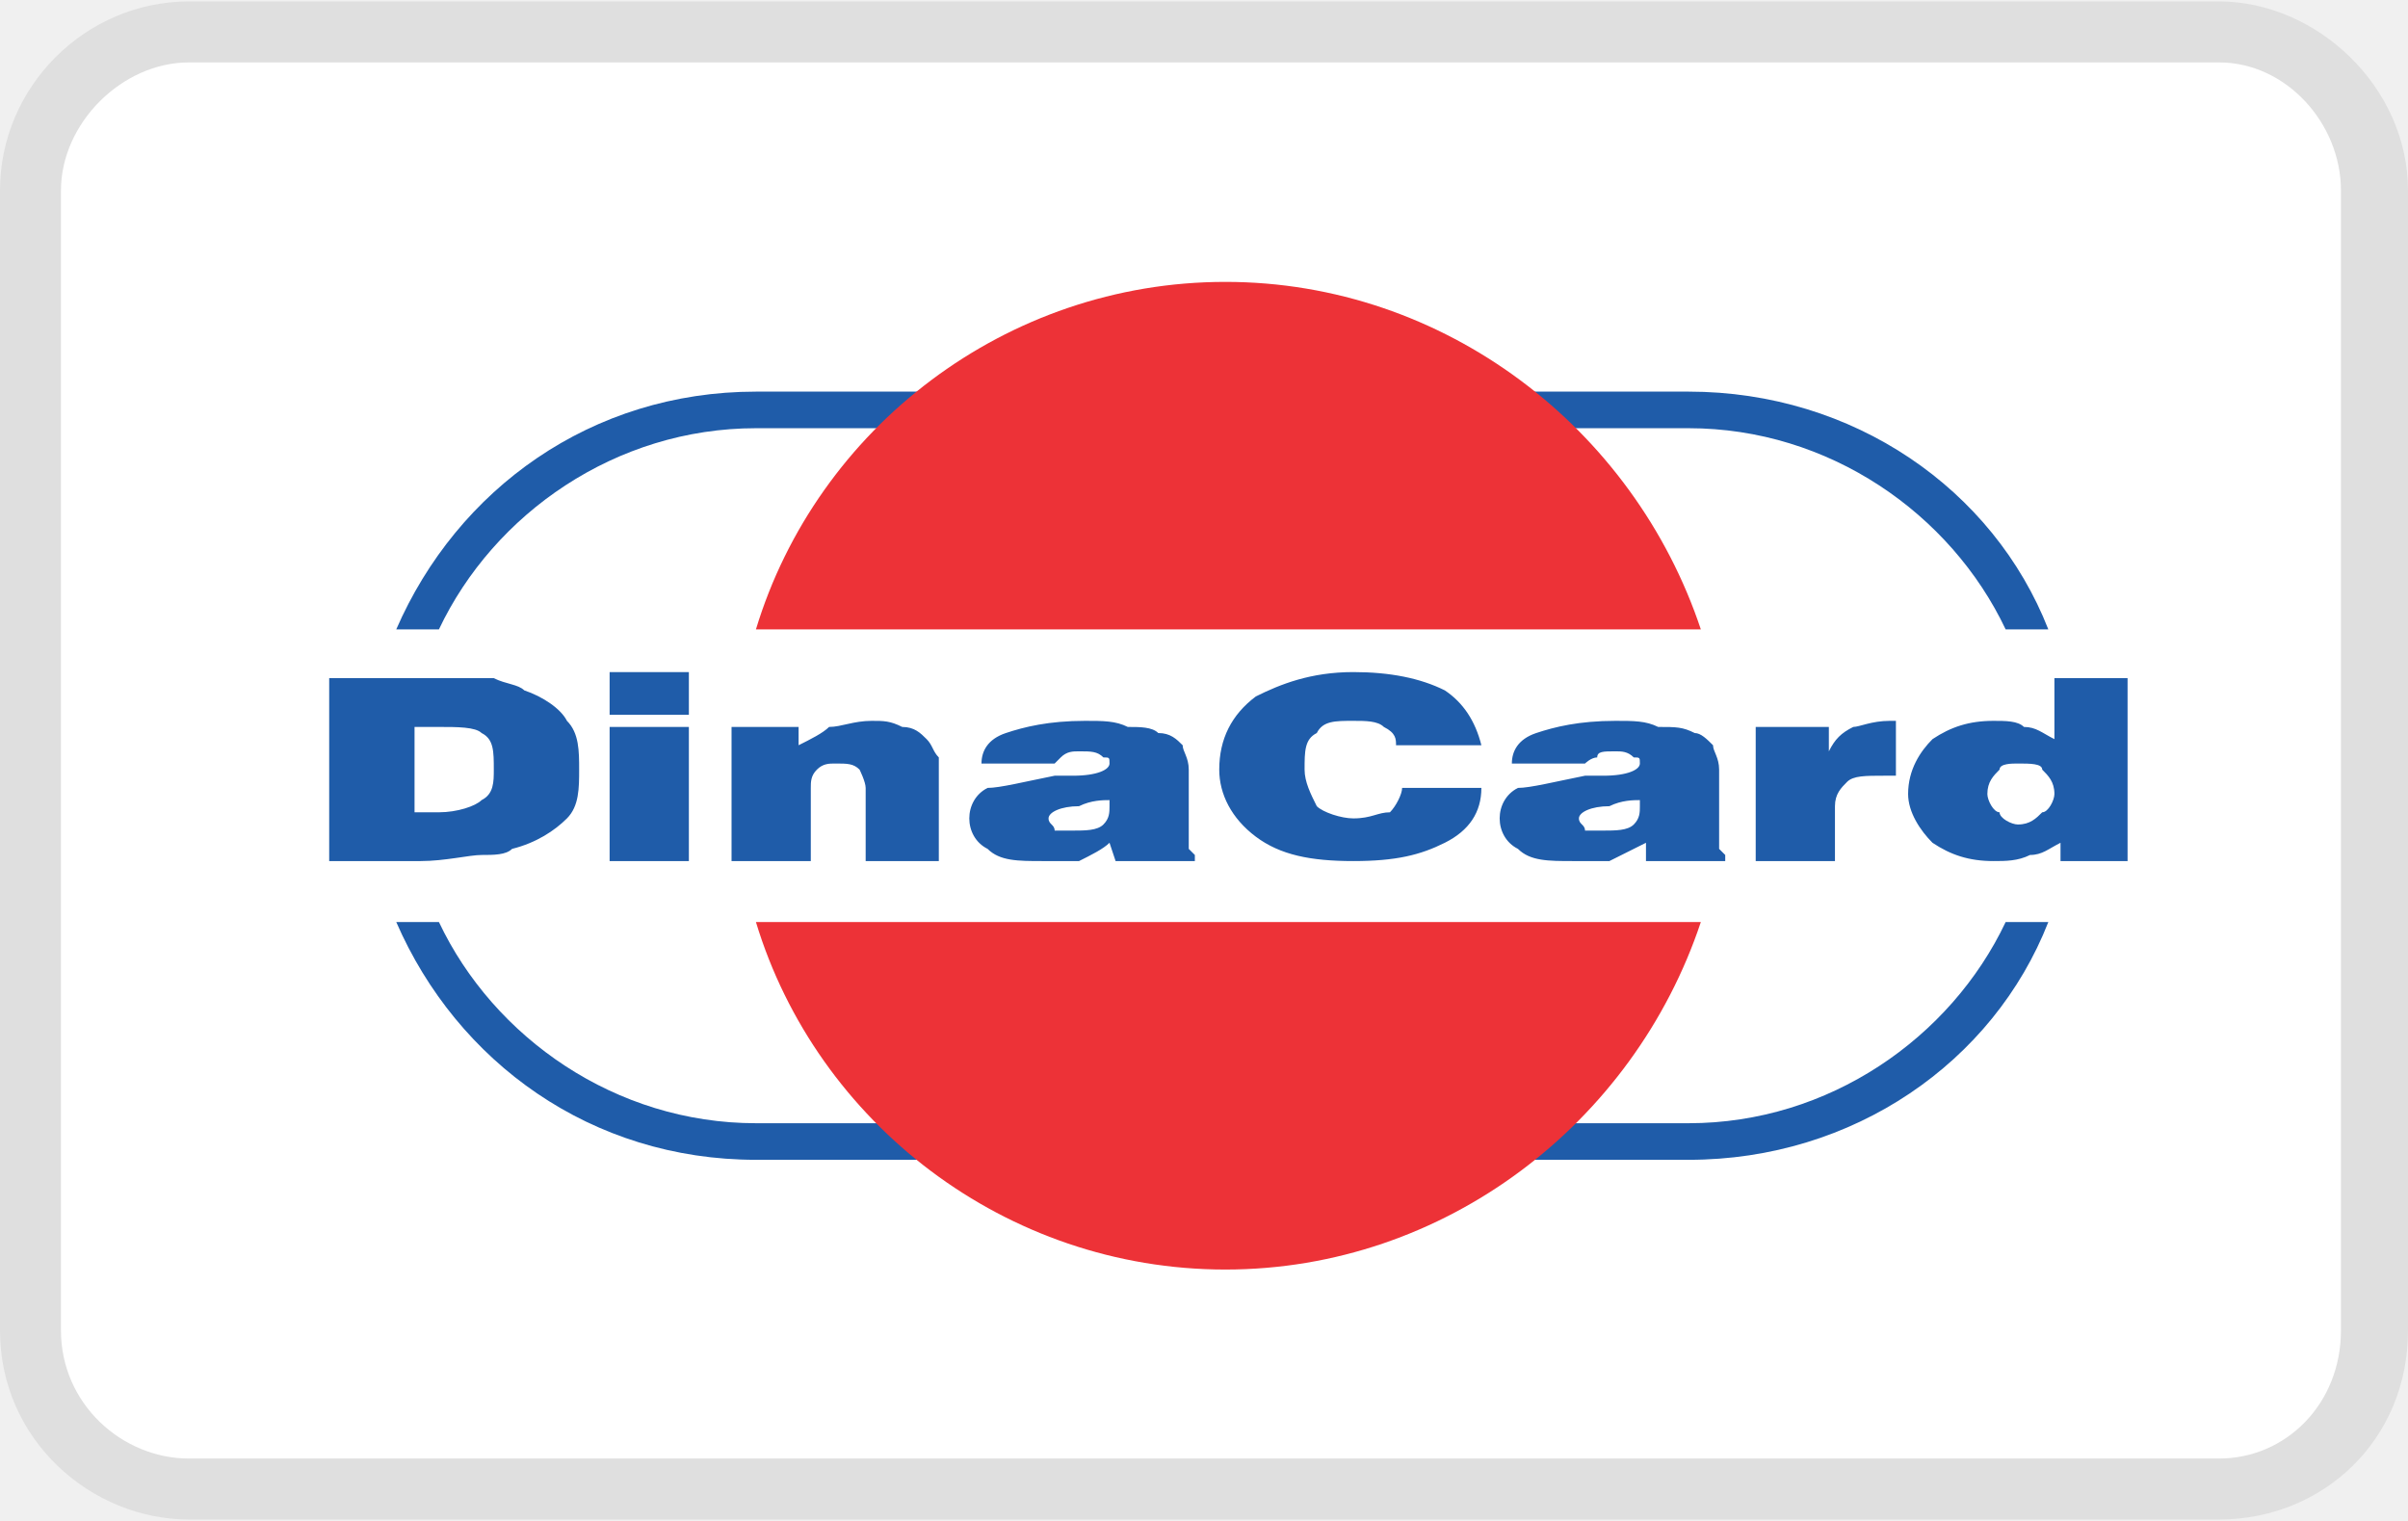
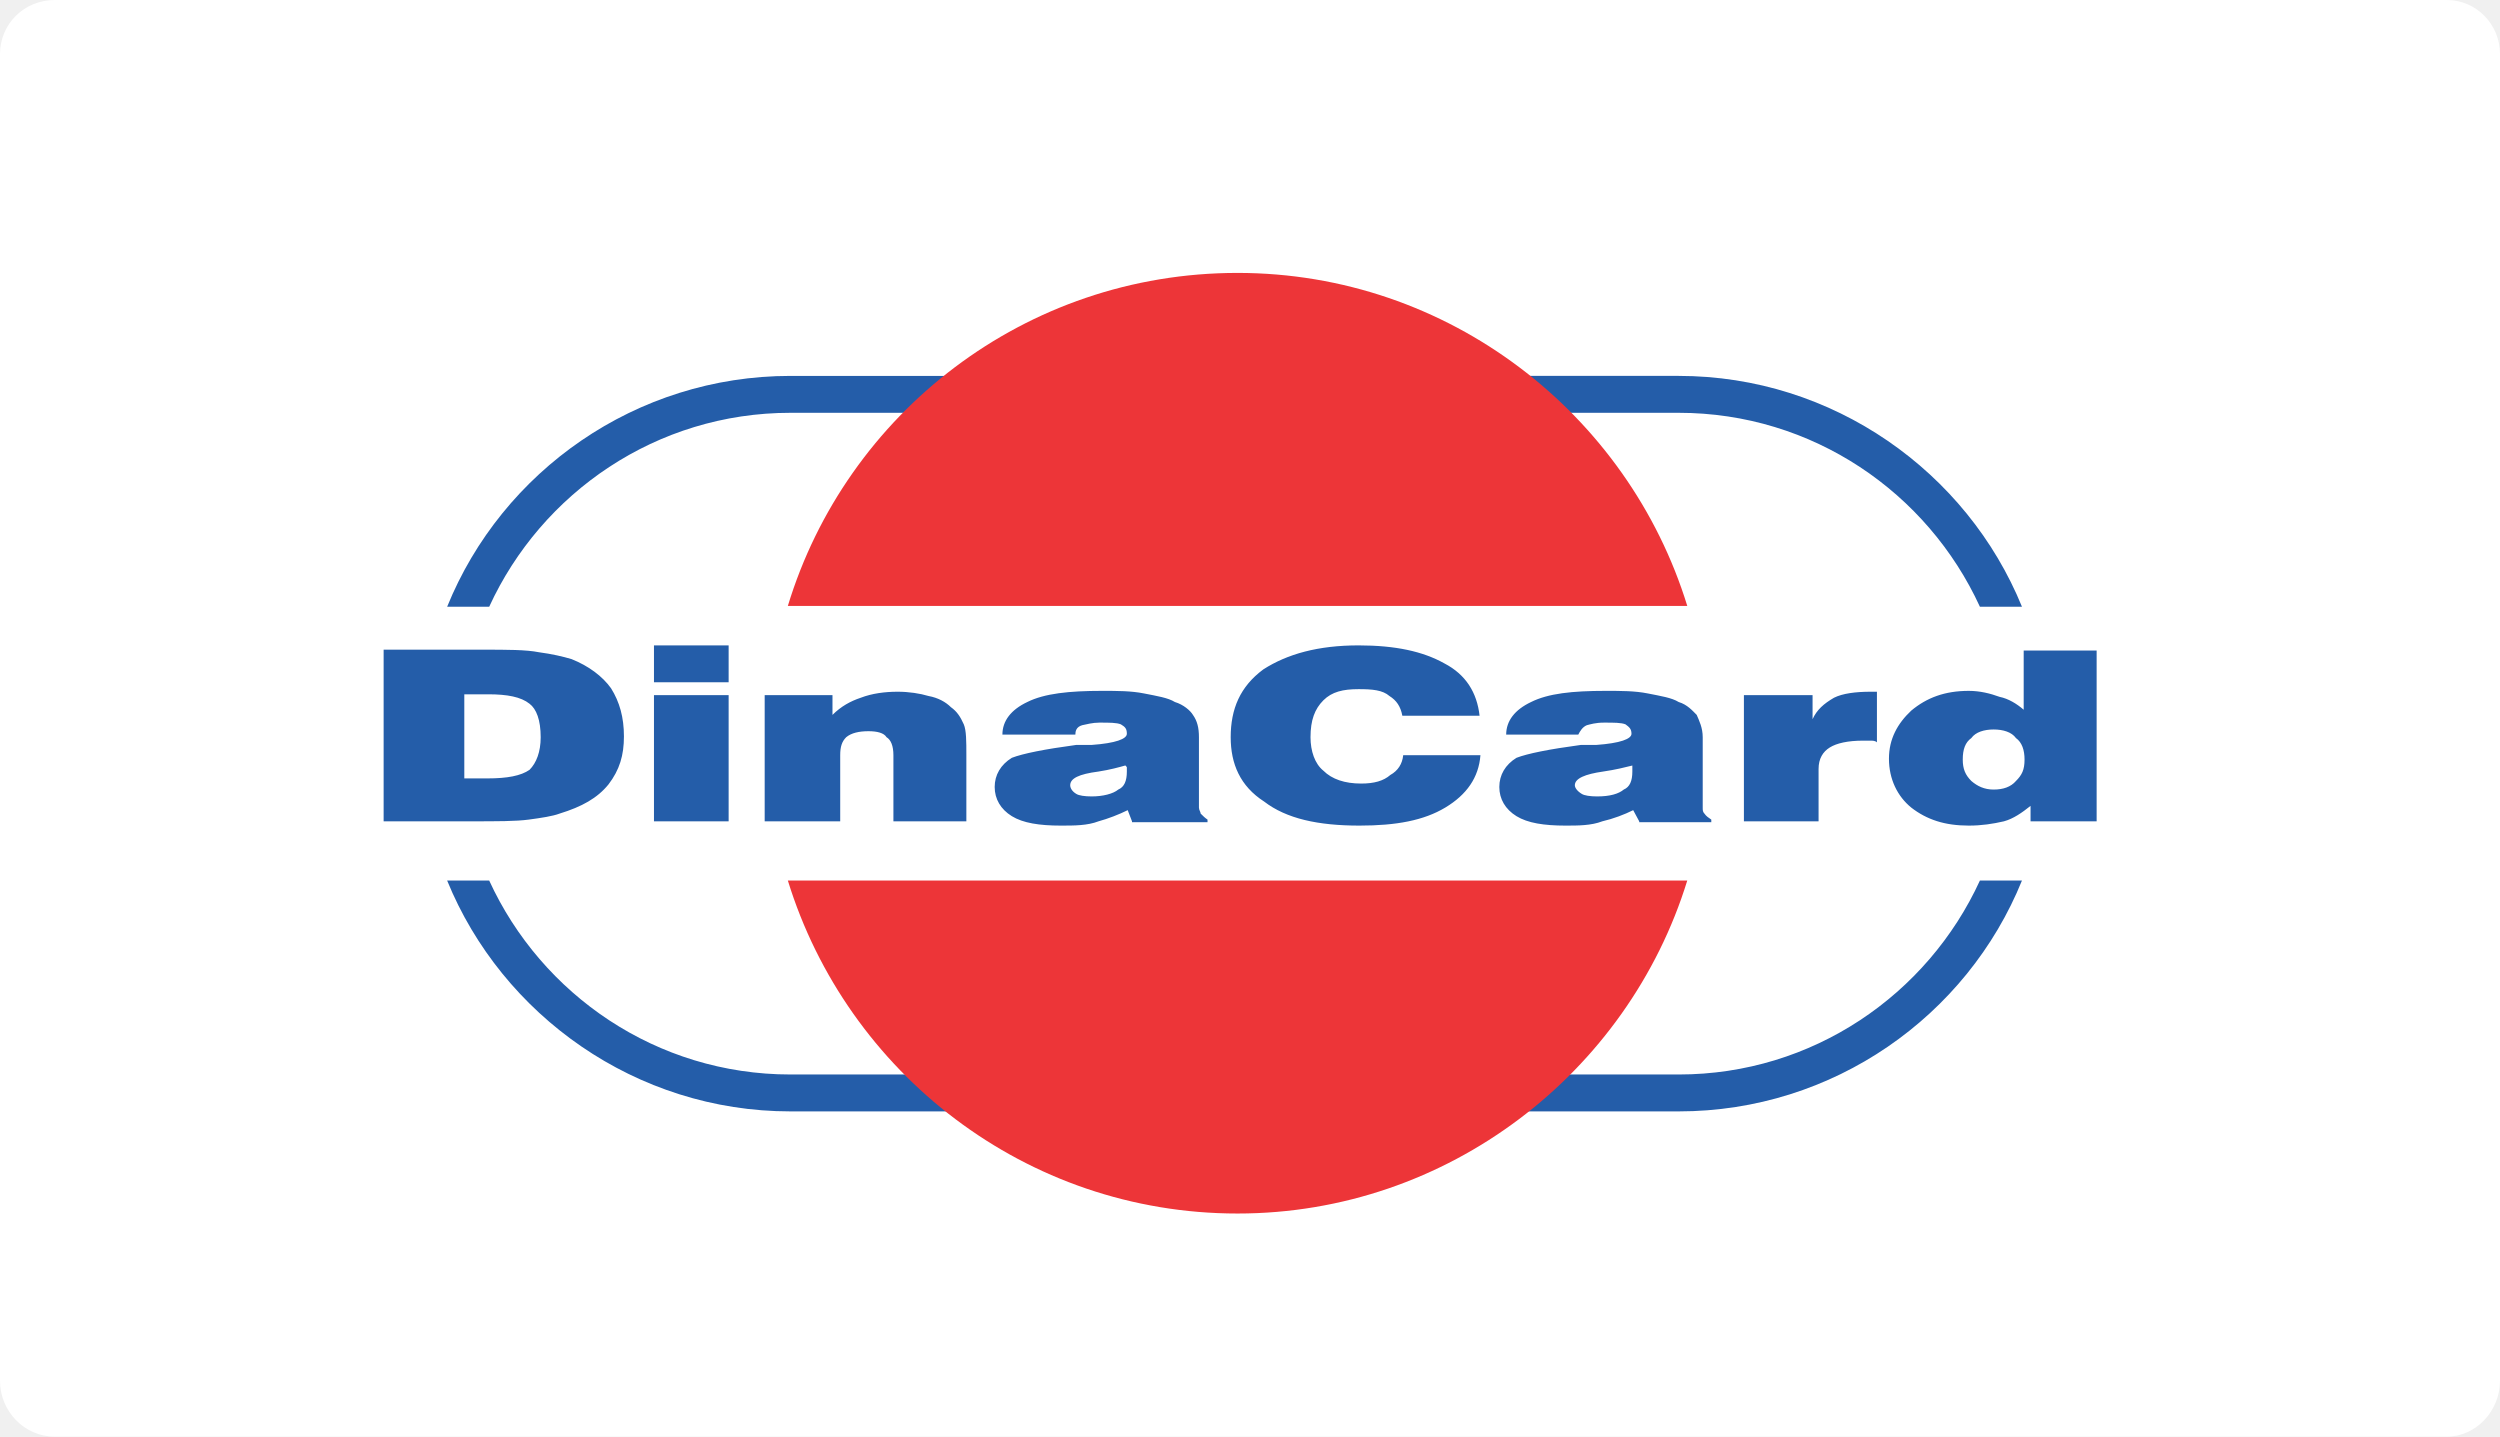
- <svg xmlns="http://www.w3.org/2000/svg" xml:space="preserve" width="475px" height="300px" version="1.1" style="shape-rendering:geometricPrecision; text-rendering:geometricPrecision; image-rendering:optimizeQuality; fill-rule:evenodd; clip-rule:evenodd" viewBox="0 0 395 249">
+ <svg xmlns="http://www.w3.org/2000/svg" xml:space="preserve" width="77.073mm" height="44.291mm" version="1.1" style="shape-rendering:geometricPrecision; text-rendering:geometricPrecision; image-rendering:optimizeQuality; fill-rule:evenodd; clip-rule:evenodd" viewBox="0 0 7707.3 4429.12">
  <defs>
    <style type="text/css">
   
-     .fil3 {fill:#ED3237}
-     .fil2 {fill:#1F5CA9}
-     .fil1 {fill:white}
-     .fil0 {fill:black;fill-opacity:0.071}
+     .fil1 {fill:#245DA9;fill-rule:nonzero}
+     .fil2 {fill:#ED3538;fill-rule:nonzero}
+     .fil0 {fill:white;fill-rule:nonzero}
   
  </style>
  </defs>
  <g id="Layer_x0020_1">
-     <g id="_1827574680176">
-       <g>
-         <path class="fil0" d="M364 0l-333 0c-17,0 -31,14 -31,31l0 187c0,18 15,31 31,31l333 0c17,0 31,-13 31,-31l0 -187c0,-17 -15,-31 -31,-31l0 0z" />
-         <path class="fil1" d="M364 10c11,0 20,10 20,21l0 187c0,12 -9,21 -20,21l-333 0c-11,0 -21,-9 -21,-21l0 -187c0,-11 10,-21 21,-21l333 0z" />
-       </g>
-       <g>
-         <path class="fil2" d="M68 133l4 0c3,0 6,-1 7,-2 2,-1 2,-3 2,-5 0,-3 0,-5 -2,-6 -1,-1 -4,-1 -7,-1l-4 0 0 14zm-14 8l0 -30 17 0c4,0 8,0 10,0 2,1 4,1 5,2 3,1 6,3 7,5 2,2 2,5 2,8 0,3 0,6 -2,8 -2,2 -5,4 -9,5 -1,1 -3,1 -5,1 -2,0 -6,1 -10,1l-15 0zm46 -24l0 -7 13 0 0 7 -13 0zm0 24l0 -22 13 0 0 22 -13 0zm20 0l0 -22 11 0 0 3c2,-1 4,-2 5,-3 2,0 4,-1 7,-1 2,0 3,0 5,1 2,0 3,1 4,2 1,1 1,2 2,3 0,1 0,3 0,5l0 12 -12 0 0 -12c0,-1 -1,-3 -1,-3 -1,-1 -2,-1 -4,-1 -1,0 -2,0 -3,1 -1,1 -1,2 -1,3l0 12 -13 0zm62 -10c-1,0 -3,0 -5,1 -3,0 -5,1 -5,2 0,1 1,1 1,2 1,0 2,0 3,0 2,0 4,0 5,-1 1,-1 1,-2 1,-3 0,0 0,-1 0,-1 0,0 0,0 0,0zm1 10l-1 -3c-1,1 -3,2 -5,3 -2,0 -4,0 -6,0 -4,0 -7,0 -9,-2 -2,-1 -3,-3 -3,-5 0,-2 1,-4 3,-5 2,0 6,-1 11,-2 1,0 2,0 3,0 4,0 6,-1 6,-2 0,-1 0,-1 -1,-1 -1,-1 -2,-1 -4,-1 -1,0 -2,0 -3,1 0,0 -1,1 -1,1l-12 0c0,-2 1,-4 4,-5 3,-1 7,-2 13,-2 3,0 5,0 7,1 2,0 4,0 5,1 2,0 3,1 4,2 0,1 1,2 1,4l0 12c0,0 0,1 0,1 0,0 1,1 1,1l0 1 -13 0zm47 -12l13 0c0,4 -2,7 -6,9 -4,2 -8,3 -15,3 -7,0 -12,-1 -16,-4 -4,-3 -6,-7 -6,-11 0,-5 2,-9 6,-12 4,-2 9,-4 16,-4 6,0 11,1 15,3 3,2 5,5 6,9l-14 0c0,-1 0,-2 -2,-3 -1,-1 -3,-1 -5,-1 -3,0 -5,0 -6,2 -2,1 -2,3 -2,6 0,2 1,4 2,6 1,1 4,2 6,2 3,0 4,-1 6,-1 1,-1 2,-3 2,-4zm39 2c-1,0 -3,0 -5,1 -3,0 -5,1 -5,2 0,1 1,1 1,2 1,0 2,0 3,0 2,0 4,0 5,-1 1,-1 1,-2 1,-3 0,0 0,-1 0,-1 0,0 0,0 0,0zm1 10l0 -3c-2,1 -4,2 -6,3 -2,0 -4,0 -6,0 -4,0 -7,0 -9,-2 -2,-1 -3,-3 -3,-5 0,-2 1,-4 3,-5 2,0 6,-1 11,-2 1,0 2,0 3,0 4,0 6,-1 6,-2 0,-1 0,-1 -1,-1 -1,-1 -2,-1 -3,-1 -2,0 -3,0 -3,1 -1,0 -2,1 -2,1l-12 0c0,-2 1,-4 4,-5 3,-1 7,-2 13,-2 3,0 5,0 7,1 3,0 4,0 6,1 1,0 2,1 3,2 0,1 1,2 1,4l0 12c0,0 0,1 0,1 0,0 1,1 1,1l0 1 -13 0zm18 0l0 -22 12 0 0 4c1,-2 2,-3 4,-4 1,0 3,-1 6,-1l1 0 0 9c0,0 -1,0 -1,0 -1,0 -1,0 -1,0 -3,0 -5,0 -6,1 -1,1 -2,2 -2,4l0 9 -13 0zm61 0l-11 0 0 -3c-2,1 -3,2 -5,2 -2,1 -4,1 -6,1 -4,0 -7,-1 -10,-3 -2,-2 -4,-5 -4,-8 0,-4 2,-7 4,-9 3,-2 6,-3 10,-3 2,0 4,0 5,1 2,0 3,1 5,2l0 -10 12 0 0 30zm-18 -6c2,0 3,-1 4,-2 1,0 2,-2 2,-3 0,-2 -1,-3 -2,-4 0,-1 -2,-1 -4,-1 -1,0 -3,0 -3,1 -1,1 -2,2 -2,4 0,1 1,3 2,3 0,1 2,2 3,2z" />
-         <path class="fil2" d="M124 190l153 0c27,0 50,-16 59,-39l-7 0c-9,19 -29,33 -52,33l-153 0c-23,0 -43,-14 -52,-33l-7 0c10,23 32,39 59,39zm212 -87c-9,-23 -32,-39 -59,-39l-153 0c-27,0 -49,16 -59,39l7 0c9,-19 29,-33 52,-33l153 0c23,0 43,14 52,33l7 0z" />
-         <path class="fil3" d="M201 46c36,0 67,24 78,57l-155 0c10,-33 41,-57 77,-57zm78 105c-11,33 -42,57 -78,57 -36,0 -67,-24 -77,-57l155 0z" />
+     <g id="_2700668237760">
+       <path id="XMLID_70_" class="fil0" d="M169.34 0l7373.92 0c89.96,0 164.04,74.08 164.04,166.69l0 4090.45c0,92.6 -74.08,171.98 -164.04,171.98l-7373.92 0c-95.25,0 -169.33,-79.38 -169.33,-171.98l-0.01 -4090.45c0,-92.61 74.09,-166.69 169.34,-166.69z" />
+       <g id="_2287414035056">
+         <path id="XMLID_78_" class="fil1" d="M1434.05 2399.77l68.79 0c60.85,0 103.19,-7.94 129.65,-26.46 21.17,-21.17 34.4,-55.56 34.4,-100.54 0,-52.92 -13.23,-87.31 -34.4,-103.19 -26.46,-21.17 -68.79,-29.1 -127,-29.1l-74.09 0 0 259.29 2.65 0zm-251.36 132.29l0 -529.17 304.27 0.01c76.73,0 134.94,0 174.63,7.94 39.69,5.29 74.08,13.23 100.54,21.17 52.92,21.17 95.25,52.92 121.71,89.96 26.46,42.33 39.69,89.96 39.69,148.17 0,58.21 -13.23,103.19 -47.63,148.17 -34.4,42.33 -82.02,68.79 -150.81,89.96 -21.17,7.94 -55.56,13.23 -95.25,18.52 -39.69,5.29 -95.25,5.29 -182.56,5.29l-264.59 -0.02zm833.44 -428.62l0 -113.77 230.19 0 0 113.77 -230.19 0zm0 428.62l0 -388.93 230.19 0 0 388.94 -230.19 -0.01zm341.31 0l0 -388.93 209.02 0 0 60.85c26.46,-26.46 55.56,-42.33 87.31,-52.92 34.4,-13.23 74.08,-18.52 113.77,-18.52 34.4,0 68.79,5.29 95.25,13.23 29.1,5.29 52.92,18.52 68.79,34.4 18.52,13.23 29.1,29.1 39.69,52.92 7.94,18.52 7.94,52.92 7.94,95.25l0 203.73 -224.89 -0.01 0 -203.73c0,-29.1 -7.94,-47.63 -21.17,-55.56 -7.94,-13.23 -29.1,-18.52 -55.56,-18.52 -29.1,0 -52.92,5.29 -68.79,18.52 -13.23,13.23 -18.52,29.1 -18.52,55.56l0 203.73 -232.84 0zm1111.25 -171.98c-18.52,5.29 -47.63,13.23 -82.02,18.52 -60.85,7.94 -87.31,21.17 -87.31,42.33 0,7.94 5.29,18.52 18.52,26.46 7.94,5.29 26.46,7.94 47.63,7.94 34.4,0 66.15,-7.94 82.02,-21.17 18.52,-7.94 26.46,-26.46 26.46,-55.56 0,-5.29 0,-7.94 0,-13.23 -2.65,-2.64 -2.65,-5.29 -5.3,-5.29zm21.17 171.98l-13.23 -34.4c-26.46,13.23 -60.85,26.46 -89.96,34.4 -34.4,13.23 -74.08,13.23 -116.42,13.23 -66.15,0 -116.42,-7.94 -150.81,-29.1 -34.4,-21.17 -52.92,-52.92 -52.92,-89.96 0,-37.04 18.52,-68.79 52.92,-89.96 34.4,-13.23 100.54,-26.46 198.44,-39.69 13.23,0 26.46,0 47.63,0 74.08,-5.29 108.48,-18.52 108.48,-34.4 0,-15.88 -5.29,-21.17 -18.52,-29.1 -13.23,-5.29 -34.4,-5.29 -66.15,-5.29 -21.17,0 -39.69,5.29 -52.92,7.94 -18.52,5.29 -21.17,18.52 -21.17,29.1l-224.89 0c0,-42.33 26.46,-76.73 76.73,-100.54 52.92,-26.46 129.65,-34.4 230.19,-34.4 47.63,0 89.96,0 129.65,7.94 39.69,7.94 74.08,13.23 95.25,26.46 26.46,7.94 47.63,26.46 55.56,39.69 13.23,18.52 18.52,39.69 18.52,68.79l0 216.96c0,7.94 5.29,13.23 5.29,18.52 7.94,7.94 13.23,13.23 21.17,18.52l0 7.94 -232.84 0 0 -2.65zm836.08 -203.73l238.13 0c-5.29,68.79 -42.33,121.71 -108.48,161.4 -66.15,39.69 -150.81,55.56 -264.58,55.56 -127,0 -224.9,-21.17 -293.69,-74.08 -74.08,-47.63 -103.19,-116.42 -103.19,-198.44 0,-87.31 29.1,-156.1 100.54,-209.02 74.08,-47.63 169.33,-74.08 293.69,-74.08 113.77,0 198.44,18.52 264.58,55.56 66.15,34.4 100.54,89.96 108.48,161.4l-238.12 0c-5.29,-29.1 -18.52,-47.63 -39.69,-60.85 -21.17,-18.52 -52.92,-21.17 -95.25,-21.17 -47.63,0 -82.02,7.94 -108.48,34.4 -26.46,26.46 -39.69,60.85 -39.69,113.77 0,42.33 13.23,82.02 39.69,103.19 26.46,26.46 66.15,39.69 116.42,39.69 39.69,0 68.79,-7.94 89.96,-26.46 23.81,-13.24 37.04,-34.41 39.68,-60.87zm706.44 31.75c-21.17,5.29 -52.92,13.23 -89.96,18.52 -55.56,7.94 -87.31,21.17 -87.31,42.33 0,7.94 7.94,18.52 21.17,26.46 7.94,5.29 26.46,7.94 47.63,7.94 39.69,0 66.15,-7.94 82.02,-21.17 18.52,-7.94 26.46,-26.46 26.46,-55.56 0,-5.29 0,-7.94 0,-13.23l-0.01 -5.29zm21.17 171.98l-18.52 -34.4c-26.46,13.23 -60.85,26.46 -95.25,34.4 -34.4,13.23 -74.08,13.23 -113.77,13.23 -66.15,0 -116.42,-7.94 -150.81,-29.1 -34.4,-21.17 -52.92,-52.92 -52.92,-89.96 0,-37.04 18.52,-68.79 52.92,-89.96 34.4,-13.23 100.54,-26.46 198.44,-39.69 7.94,0 29.1,0 47.63,0 74.08,-5.29 108.48,-18.52 108.48,-34.4 0,-15.88 -7.94,-21.17 -18.52,-29.1 -13.23,-5.29 -34.4,-5.29 -66.15,-5.29 -26.46,0 -42.33,5.29 -52.92,7.94 -13.23,5.29 -21.17,18.52 -26.46,29.1l-222.26 0c0,-42.33 26.46,-76.73 76.73,-100.54 52.92,-26.46 127,-34.4 230.19,-34.4 47.63,0 89.96,0 129.65,7.94 39.69,7.94 74.08,13.23 95.25,26.46 26.46,7.94 42.33,26.46 55.56,39.69 7.94,18.52 18.52,39.69 18.52,68.79l0 216.96c0,7.94 0,13.23 5.29,18.52 5.29,7.94 13.23,13.23 21.17,18.52l0 7.94 -222.25 0 0 -2.65zm322.79 0l0 -388.93 211.66 0 0 74.08c13.23,-29.1 34.4,-47.63 66.15,-66.15 26.46,-13.23 66.15,-18.52 113.77,-18.52l18.52 0 0 156.1c-5.29,-5.29 -13.23,-5.29 -21.17,-5.29 -7.94,0 -18.52,0 -21.17,0 -47.63,0 -82.02,7.94 -103.19,21.17 -21.17,13.23 -34.4,34.4 -34.4,66.15l0 161.4 -230.17 -0.01zm1087.43 0l-203.72 0 0 -47.63c-26.46,21.17 -52.92,39.69 -82.02,47.63 -34.4,7.94 -68.79,13.23 -108.48,13.23 -74.08,0 -129.65,-18.52 -177.27,-55.56 -42.33,-34.4 -68.79,-87.31 -68.79,-150.81 0,-60.85 26.46,-108.48 68.79,-148.17 47.63,-39.69 103.19,-60.85 177.27,-60.85 34.4,0 66.15,7.94 95.25,18.52 26.46,5.29 52.92,21.17 74.08,39.69l0 -182.56 224.89 -0.01 0 526.52zm-317.5 -97.89c29.1,0 52.92,-7.94 68.79,-26.46 18.52,-18.52 26.46,-34.4 26.46,-66.15 0,-29.1 -7.94,-52.92 -26.46,-66.15 -13.23,-18.52 -39.69,-26.46 -68.79,-26.46 -29.1,0 -55.56,7.94 -68.79,26.46 -18.52,13.23 -26.46,34.4 -26.46,66.15 0,29.1 7.94,47.63 26.46,66.15 18.52,15.87 39.69,26.46 68.79,26.46z" />
+         <path id="XMLID_75_" class="fil1" d="M2436.82 3426.35l2738.43 0c476.25,0 889,-293.69 1058.33,-711.73l-129.64 0.01c-161.4,351.9 -515.94,597.96 -928.69,597.96l-2738.43 -0.01c-412.75,0 -767.29,-246.06 -928.69,-597.96l-129.65 0.01c169.34,415.39 582.09,711.72 1058.34,711.72zm3796.77 -1555.75c-169.33,-415.4 -582.08,-711.73 -1058.33,-711.73l-2738.44 0.01c-476.25,0 -889,293.69 -1058.33,711.73l129.64 -0.01c161.39,-351.89 515.94,-597.95 928.69,-597.95l2738.43 0c412.75,0 767.29,246.06 928.69,597.96l129.65 -0.01z" />
+         <path id="XMLID_72_" class="fil2" d="M3815.3 841.38c650.88,0 1203.85,433.92 1386.42,1026.58l-2772.84 0c179.92,-592.67 730.25,-1026.58 1386.42,-1026.58zm1386.41 1873.25c-182.56,592.67 -738.19,1026.58 -1386.42,1026.58 -653.52,0 -1203.85,-433.92 -1386.42,-1026.58l2772.84 0z" />
      </g>
    </g>
  </g>
</svg>
